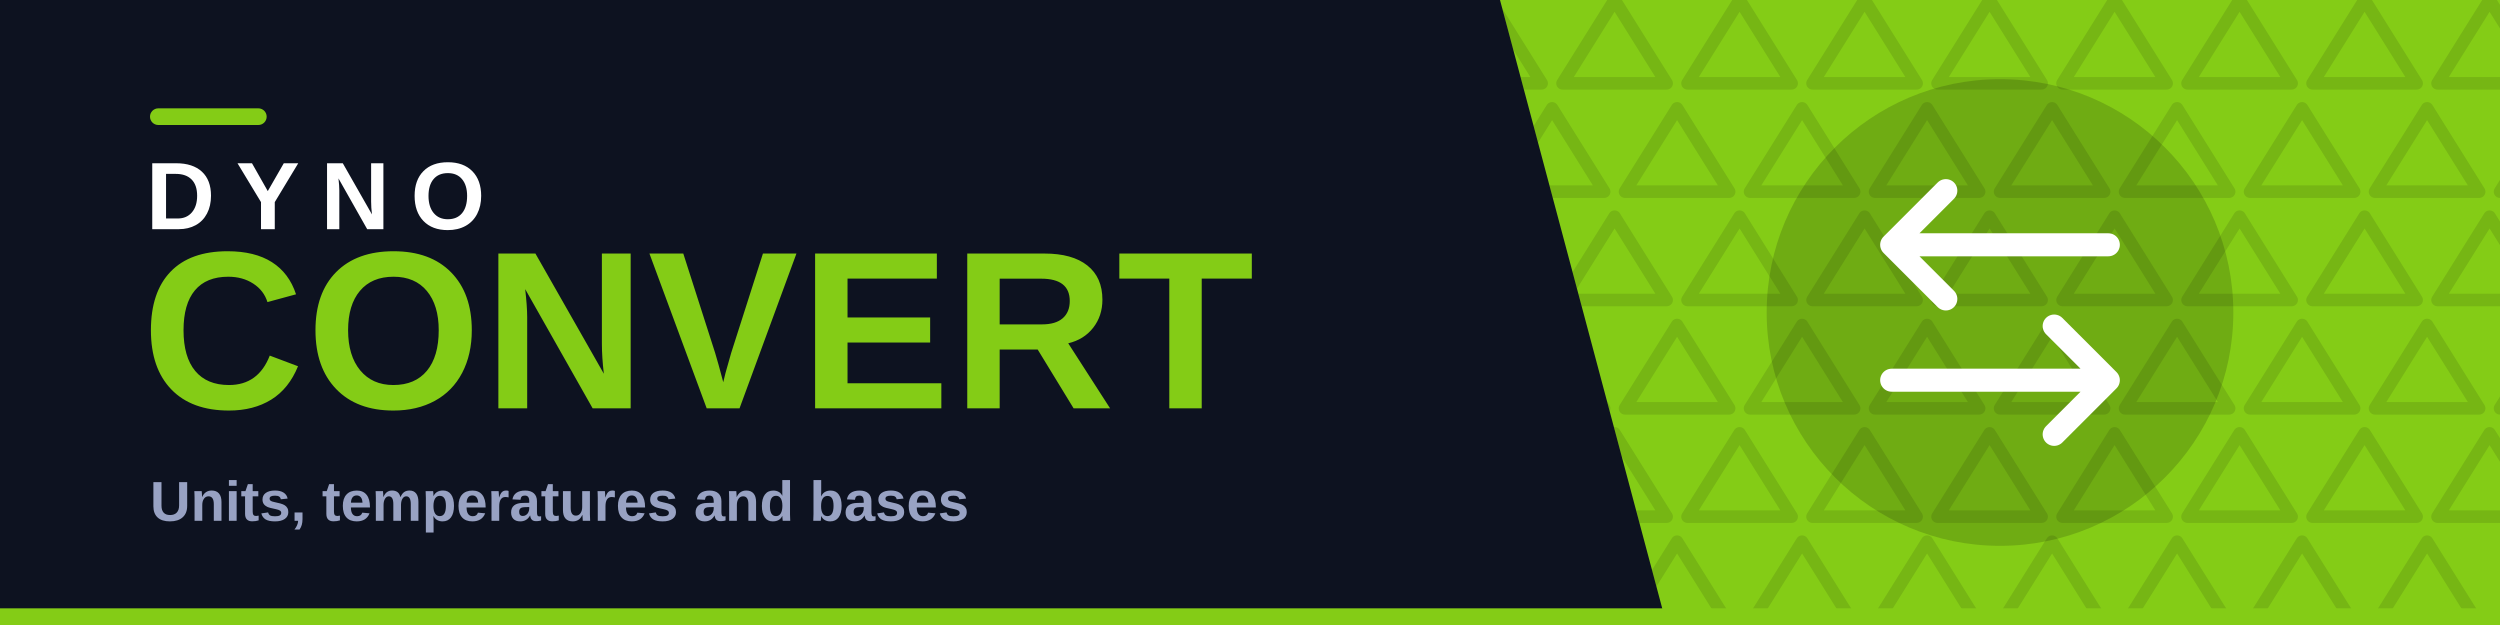
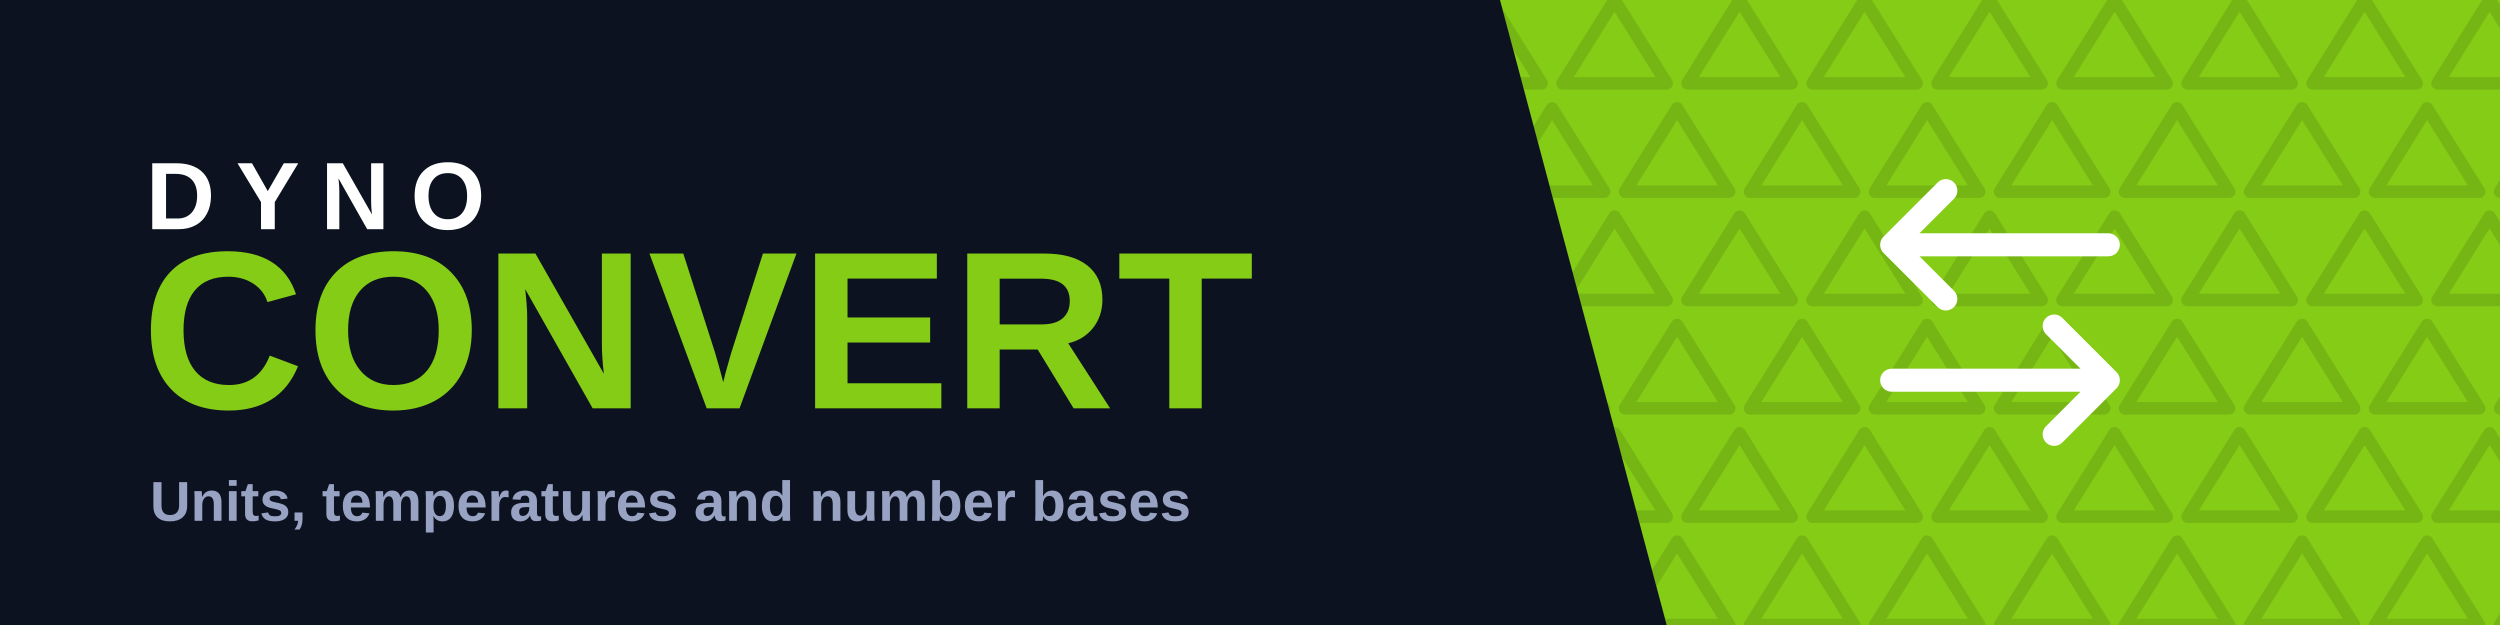
<svg xmlns="http://www.w3.org/2000/svg" width="1200" height="300" viewBox="0 0 1200 300">
  <defs>
    <clipPath id="slab">
      <path d="M720 0H1200V300H800Z" />
    </clipPath>
  </defs>
  <rect width="1200" height="300" fill="#0d1220" />
  <path d="M720 0H1200V300H800Z" fill="#84cc16" />
  <g clip-path="url(#slab)">
    <g fill="none" stroke="#000" stroke-width="6" stroke-linejoin="round" opacity=".11">
      <path d="M690 40l25 -40 25 40z" />
      <path d="M750 40l25 -40 25 40z" />
      <path d="M810 40l25 -40 25 40z" />
      <path d="M870 40l25 -40 25 40z" />
      <path d="M930 40l25 -40 25 40z" />
      <path d="M990 40l25 -40 25 40z" />
      <path d="M1050 40l25 -40 25 40z" />
      <path d="M1110 40l25 -40 25 40z" />
      <path d="M1170 40l25 -40 25 40z" />
      <path d="M720 92l25 -40 25 40z" />
      <path d="M780 92l25 -40 25 40z" />
      <path d="M840 92l25 -40 25 40z" />
      <path d="M900 92l25 -40 25 40z" />
      <path d="M960 92l25 -40 25 40z" />
      <path d="M1020 92l25 -40 25 40z" />
      <path d="M1080 92l25 -40 25 40z" />
      <path d="M1140 92l25 -40 25 40z" />
      <path d="M1200 92l25 -40 25 40z" />
      <path d="M690 144l25 -40 25 40z" />
      <path d="M750 144l25 -40 25 40z" />
      <path d="M810 144l25 -40 25 40z" />
      <path d="M870 144l25 -40 25 40z" />
      <path d="M930 144l25 -40 25 40z" />
      <path d="M990 144l25 -40 25 40z" />
      <path d="M1050 144l25 -40 25 40z" />
      <path d="M1110 144l25 -40 25 40z" />
      <path d="M1170 144l25 -40 25 40z" />
      <path d="M720 196l25 -40 25 40z" />
      <path d="M780 196l25 -40 25 40z" />
      <path d="M840 196l25 -40 25 40z" />
      <path d="M900 196l25 -40 25 40z" />
      <path d="M960 196l25 -40 25 40z" />
      <path d="M1020 196l25 -40 25 40z" />
      <path d="M1080 196l25 -40 25 40z" />
      <path d="M1140 196l25 -40 25 40z" />
      <path d="M1200 196l25 -40 25 40z" />
      <path d="M690 248l25 -40 25 40z" />
      <path d="M750 248l25 -40 25 40z" />
      <path d="M810 248l25 -40 25 40z" />
      <path d="M870 248l25 -40 25 40z" />
      <path d="M930 248l25 -40 25 40z" />
      <path d="M990 248l25 -40 25 40z" />
      <path d="M1050 248l25 -40 25 40z" />
      <path d="M1110 248l25 -40 25 40z" />
      <path d="M1170 248l25 -40 25 40z" />
      <path d="M720 300l25 -40 25 40z" />
      <path d="M780 300l25 -40 25 40z" />
      <path d="M840 300l25 -40 25 40z" />
      <path d="M900 300l25 -40 25 40z" />
      <path d="M960 300l25 -40 25 40z" />
      <path d="M1020 300l25 -40 25 40z" />
      <path d="M1080 300l25 -40 25 40z" />
      <path d="M1140 300l25 -40 25 40z" />
      <path d="M1200 300l25 -40 25 40z" />
      <path d="M690 352l25 -40 25 40z" />
      <path d="M750 352l25 -40 25 40z" />
      <path d="M810 352l25 -40 25 40z" />
      <path d="M870 352l25 -40 25 40z" />
      <path d="M930 352l25 -40 25 40z" />
      <path d="M990 352l25 -40 25 40z" />
      <path d="M1050 352l25 -40 25 40z" />
      <path d="M1110 352l25 -40 25 40z" />
      <path d="M1170 352l25 -40 25 40z" />
    </g>
  </g>
-   <circle cx="960" cy="150" r="112" fill="#000" opacity=".16" />
  <g transform="translate(882 72) scale(6.5)" fill="none" stroke="#fff" stroke-width="1.7" stroke-linecap="round" stroke-linejoin="round">
    <path d="M8 3L4 7l4 4M4 7h16M16 21l4-4-4-4M20 17H4" />
  </g>
-   <rect x="72" y="52" width="56" height="8" rx="4" fill="#84cc16" />
  <text x="70" y="110" font-family="'Segoe UI Black', 'Segoe UI', Arial, sans-serif" font-weight="900" font-size="46" letter-spacing="10" fill="#ffffff">DYNO</text>
  <text x="68" y="196" font-family="'Segoe UI Black', 'Segoe UI', Arial, sans-serif" font-weight="900" font-size="108" letter-spacing="1" fill="#84cc16">CONVERT</text>
-   <text x="72" y="250" font-family="'Segoe UI', Arial, sans-serif" font-weight="600" font-size="27" fill="#98a2c3">Units, temperatures and bases</text>
-   <rect x="0" y="292" width="1200" height="8" fill="#84cc16" />
+   <text x="72" y="250" font-family="'Segoe UI', Arial, sans-serif" font-weight="600" font-size="27" fill="#98a2c3">Units, temperatures and number bases</text>
</svg>
